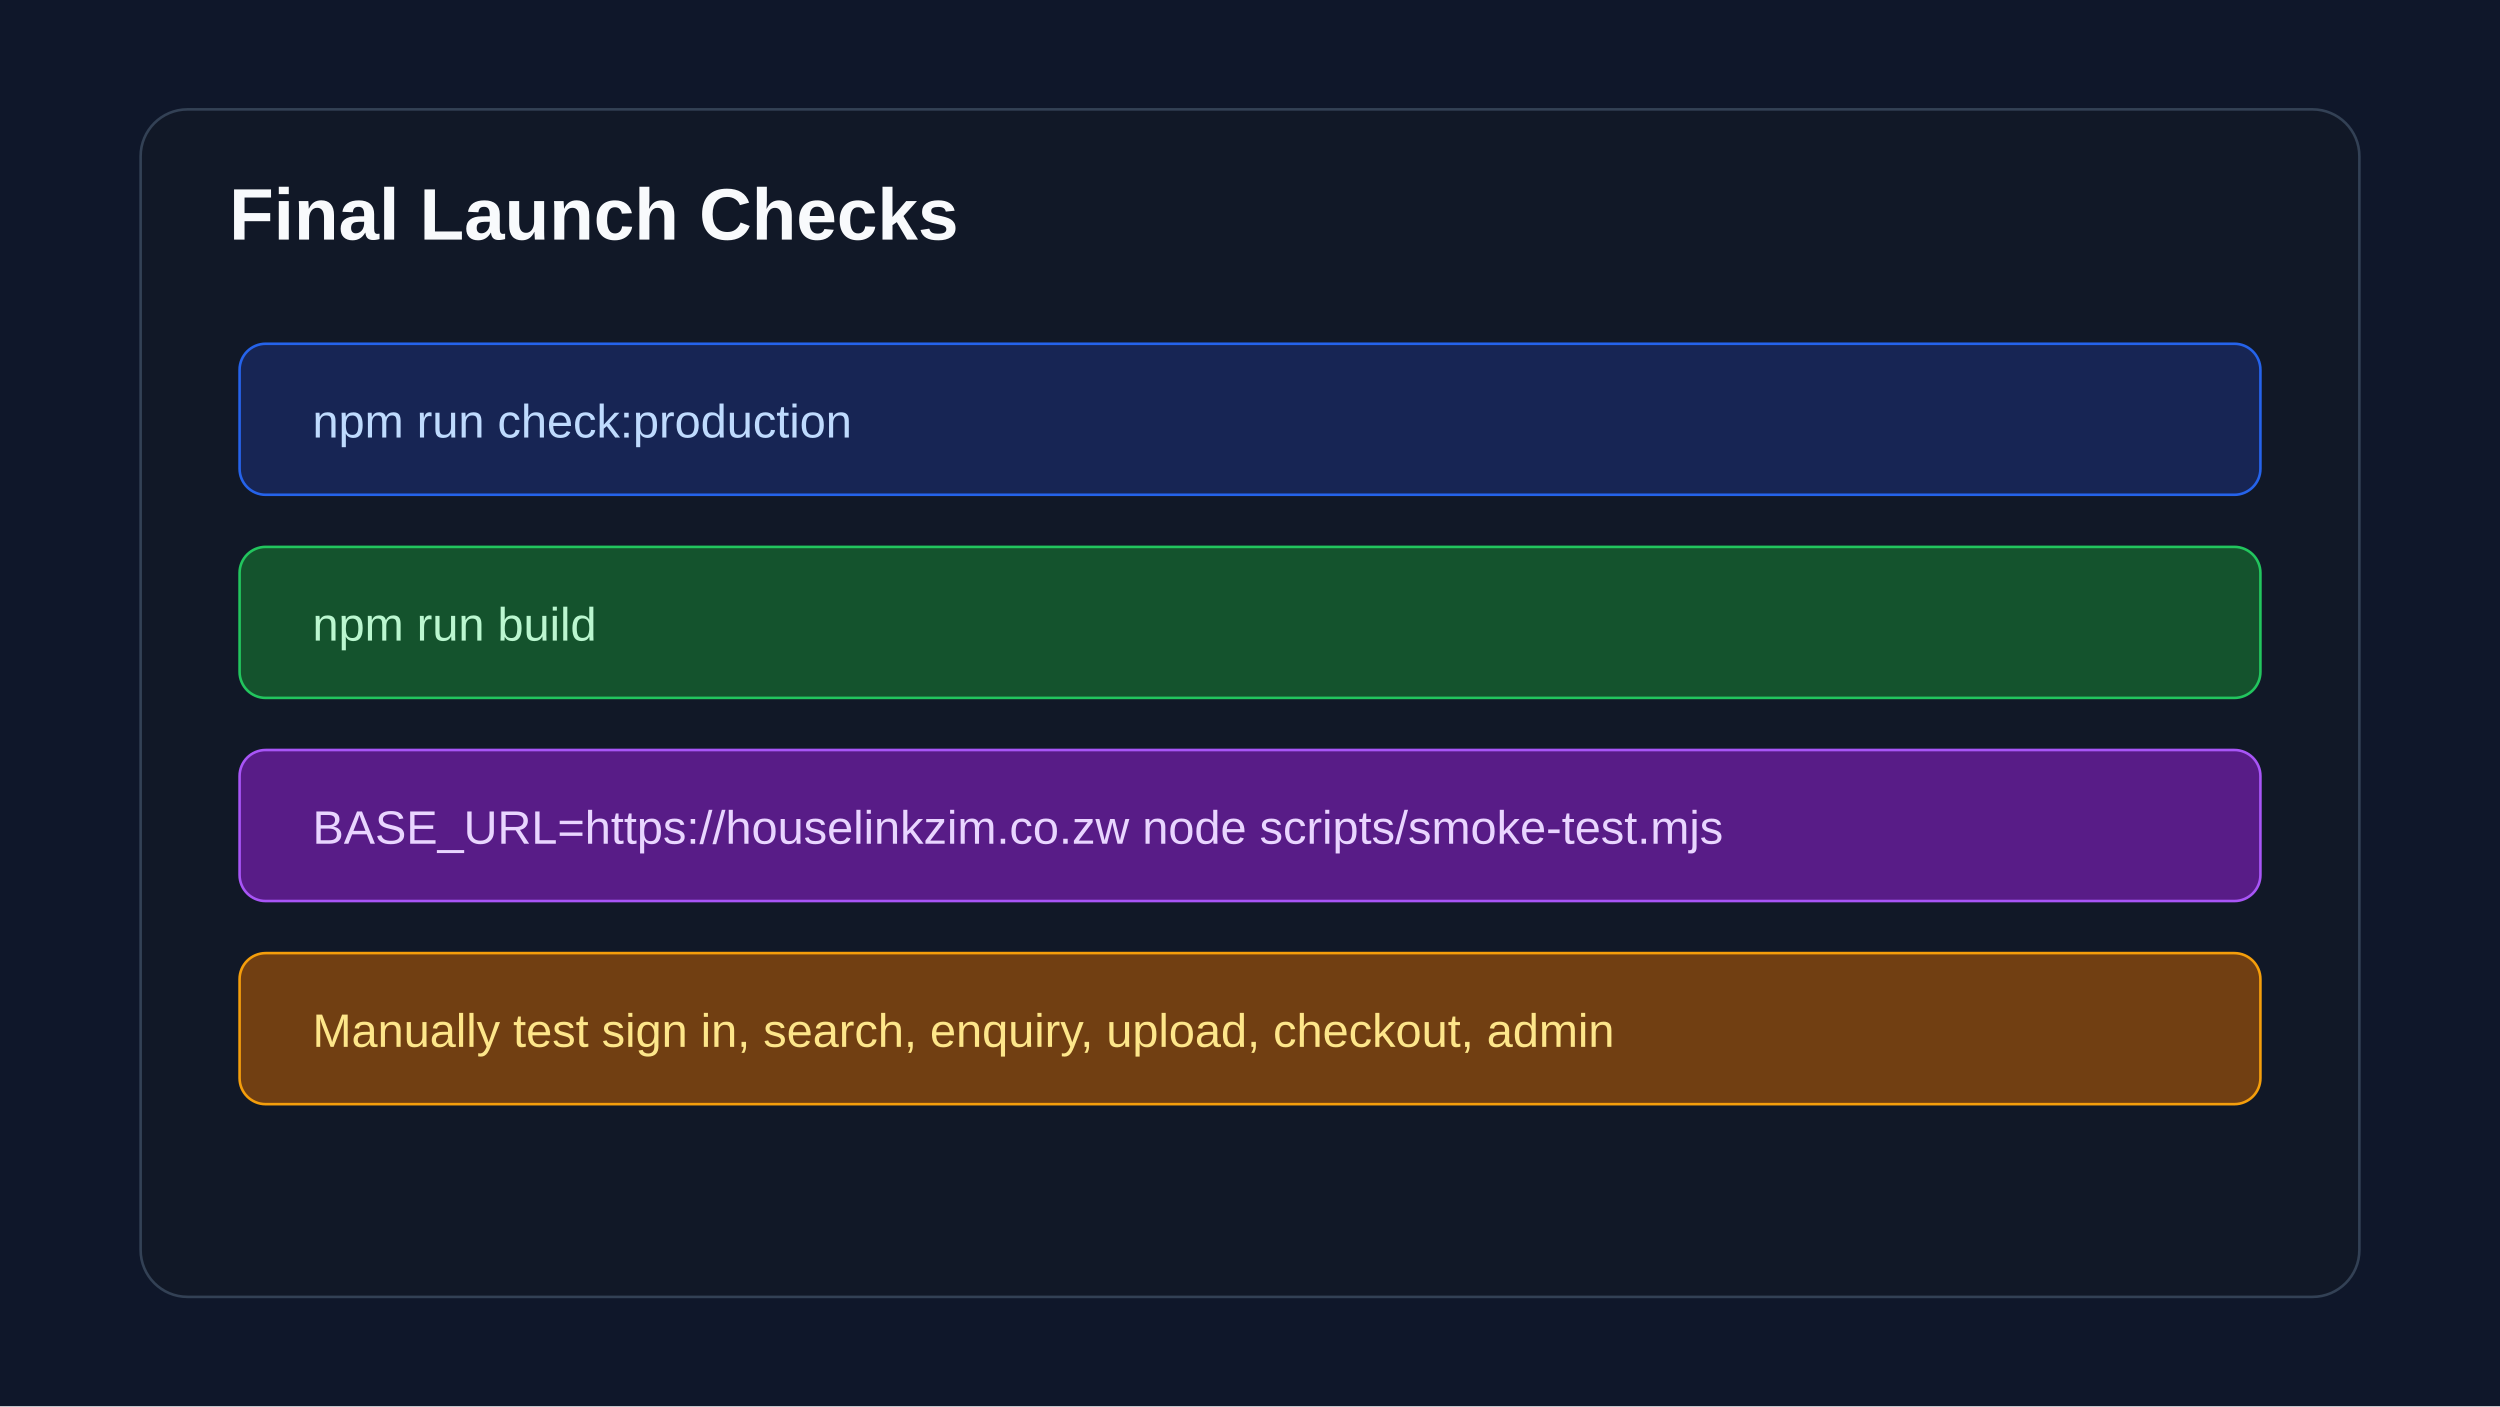
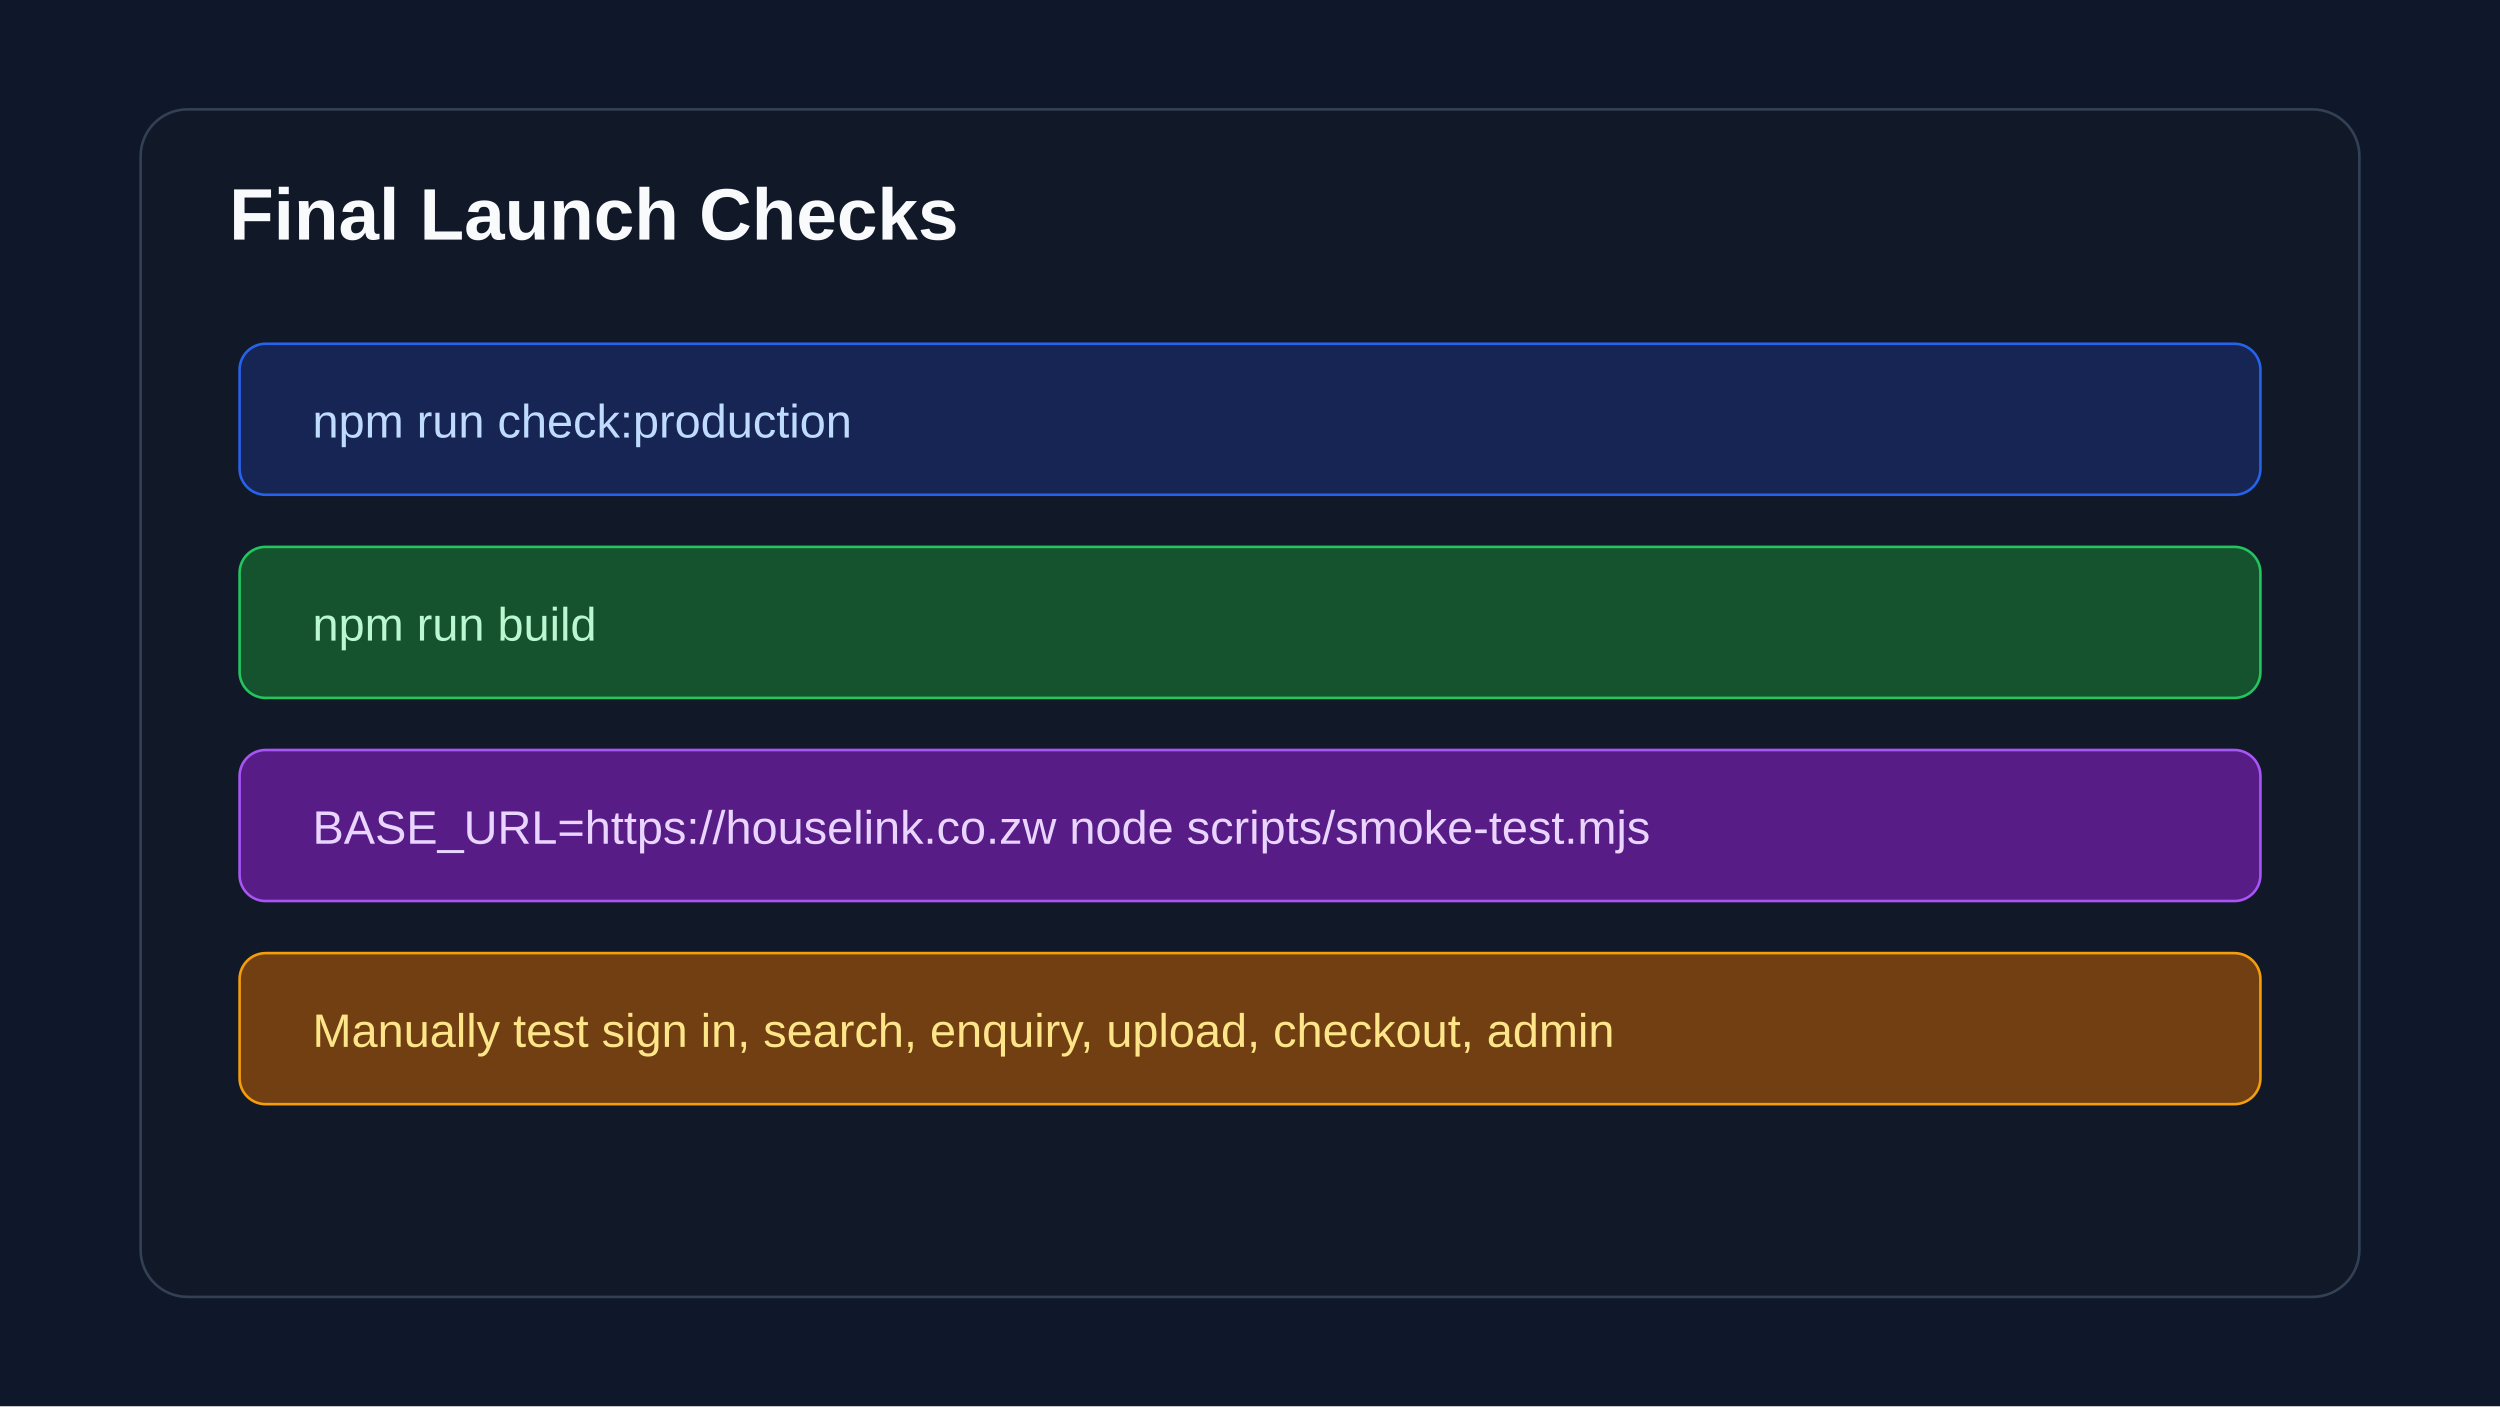
<svg xmlns="http://www.w3.org/2000/svg" width="960" height="540" viewBox="0 0 960 540" role="img" aria-label="Final production checks guide">
  <rect width="960" height="540" fill="#0f172a" />
  <rect x="54" y="42" width="852" height="456" rx="18" fill="#111827" stroke="#334155" />
  <text x="88" y="92" font-family="Arial" font-size="28" font-weight="700" fill="#f8fafc">Final Launch Checks</text>
  <rect x="92" y="132" width="776" height="58" rx="10" fill="#172554" stroke="#2563eb" />
  <text x="120" y="168" font-family="Arial" font-size="18" fill="#bfdbfe">npm run check:production</text>
  <rect x="92" y="210" width="776" height="58" rx="10" fill="#14532d" stroke="#22c55e" />
  <text x="120" y="246" font-family="Arial" font-size="18" fill="#bbf7d0">npm run build</text>
  <rect x="92" y="288" width="776" height="58" rx="10" fill="#581c87" stroke="#a855f7" />
-   <text x="120" y="324" font-family="Arial" font-size="18" fill="#e9d5ff">BASE_URL=https://houselinkzim.co.zw node scripts/smoke-test.mjs</text>
+   <text x="120" y="324" font-family="Arial" font-size="18" fill="#e9d5ff">BASE_URL=https://houselink.co.zw node scripts/smoke-test.mjs</text>
  <rect x="92" y="366" width="776" height="58" rx="10" fill="#713f12" stroke="#f59e0b" />
  <text x="120" y="402" font-family="Arial" font-size="18" fill="#fde68a">Manually test sign in, search, enquiry, upload, checkout, admin</text>
</svg>
